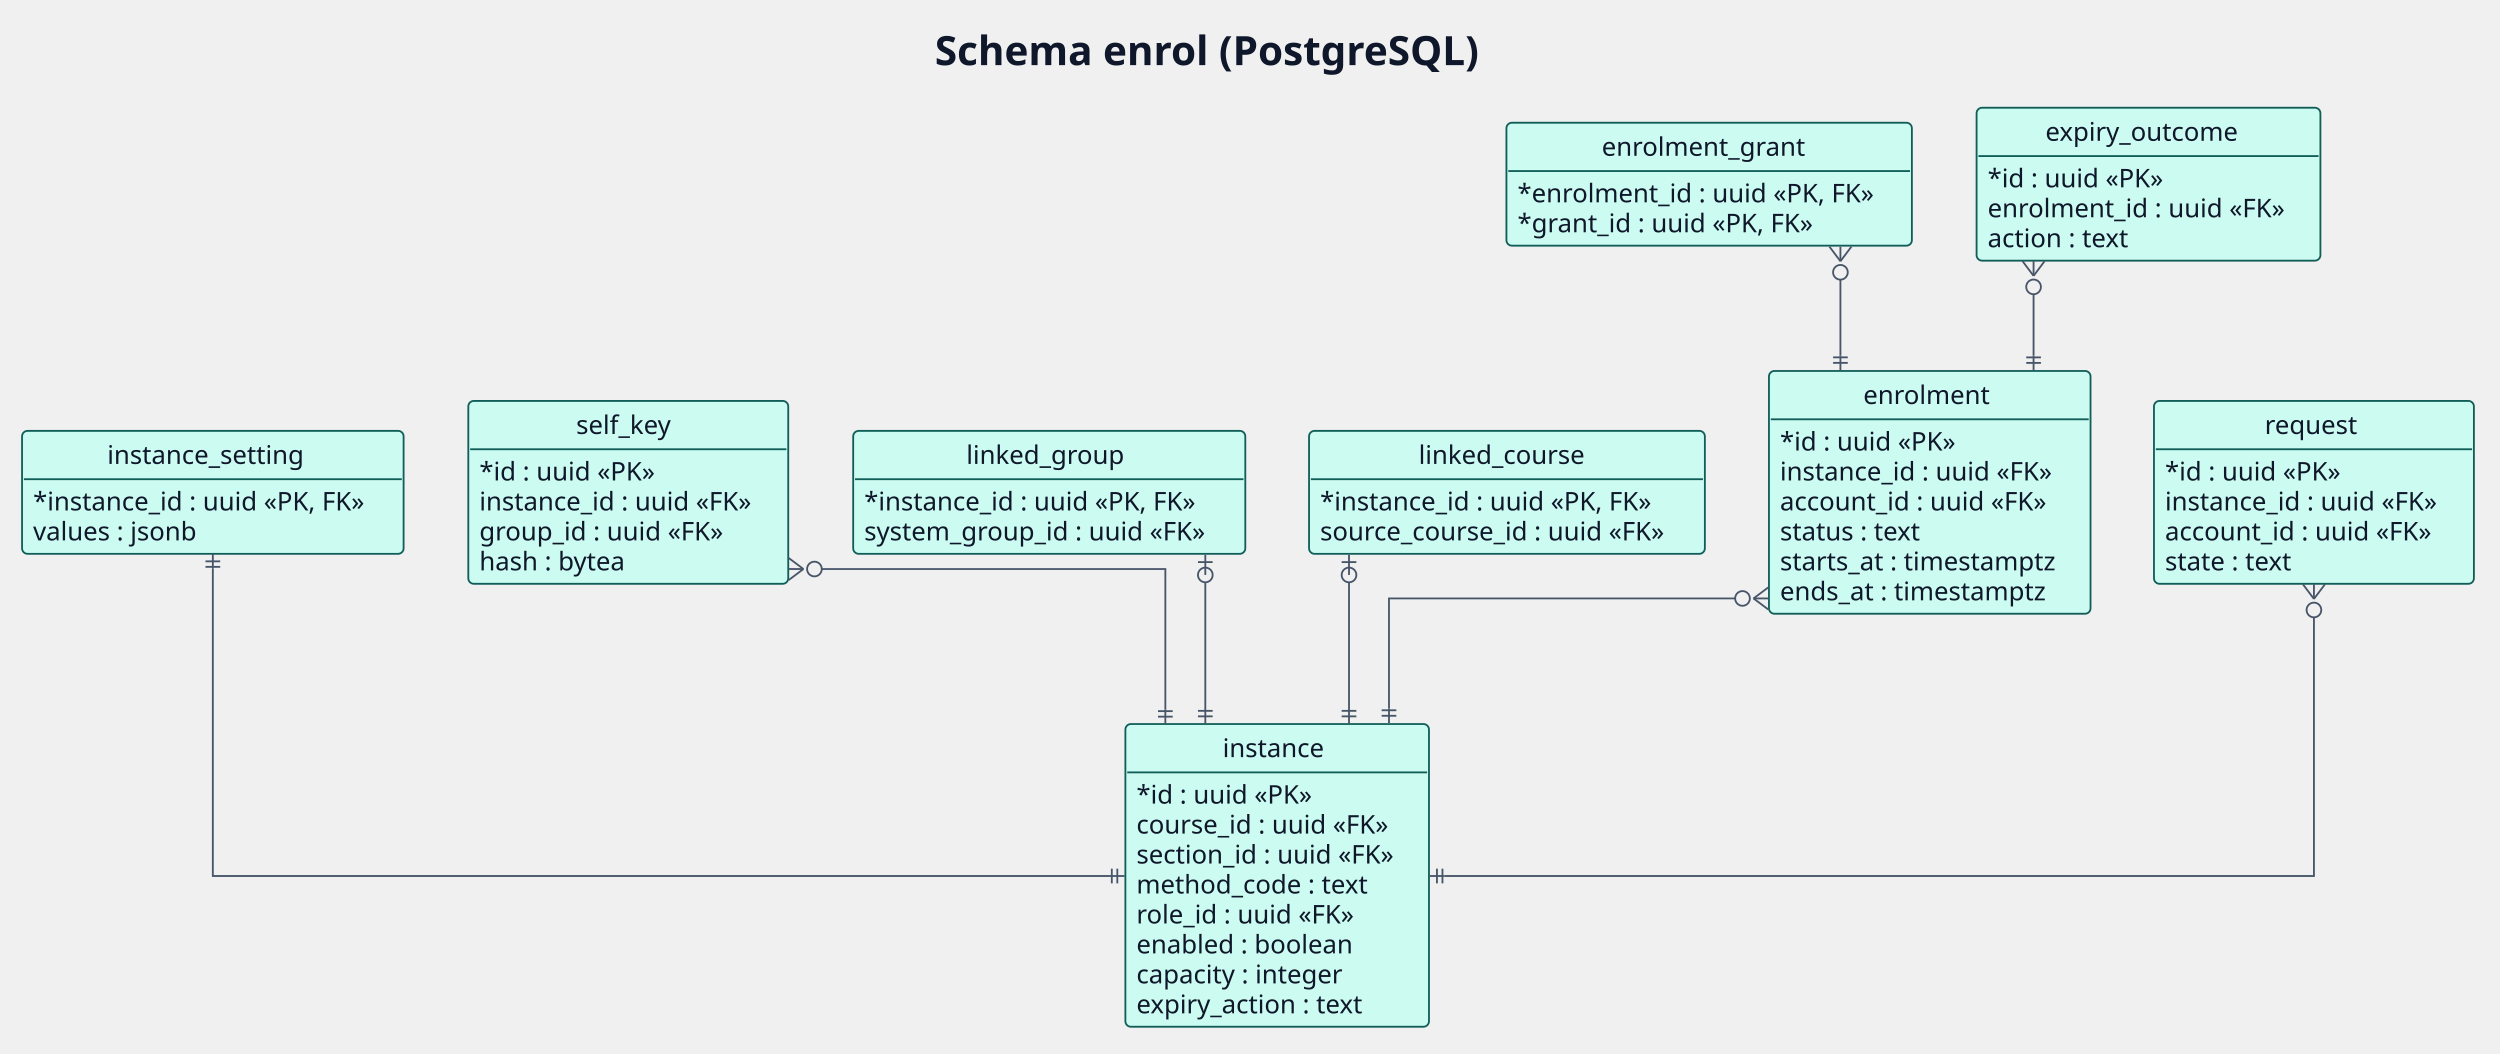
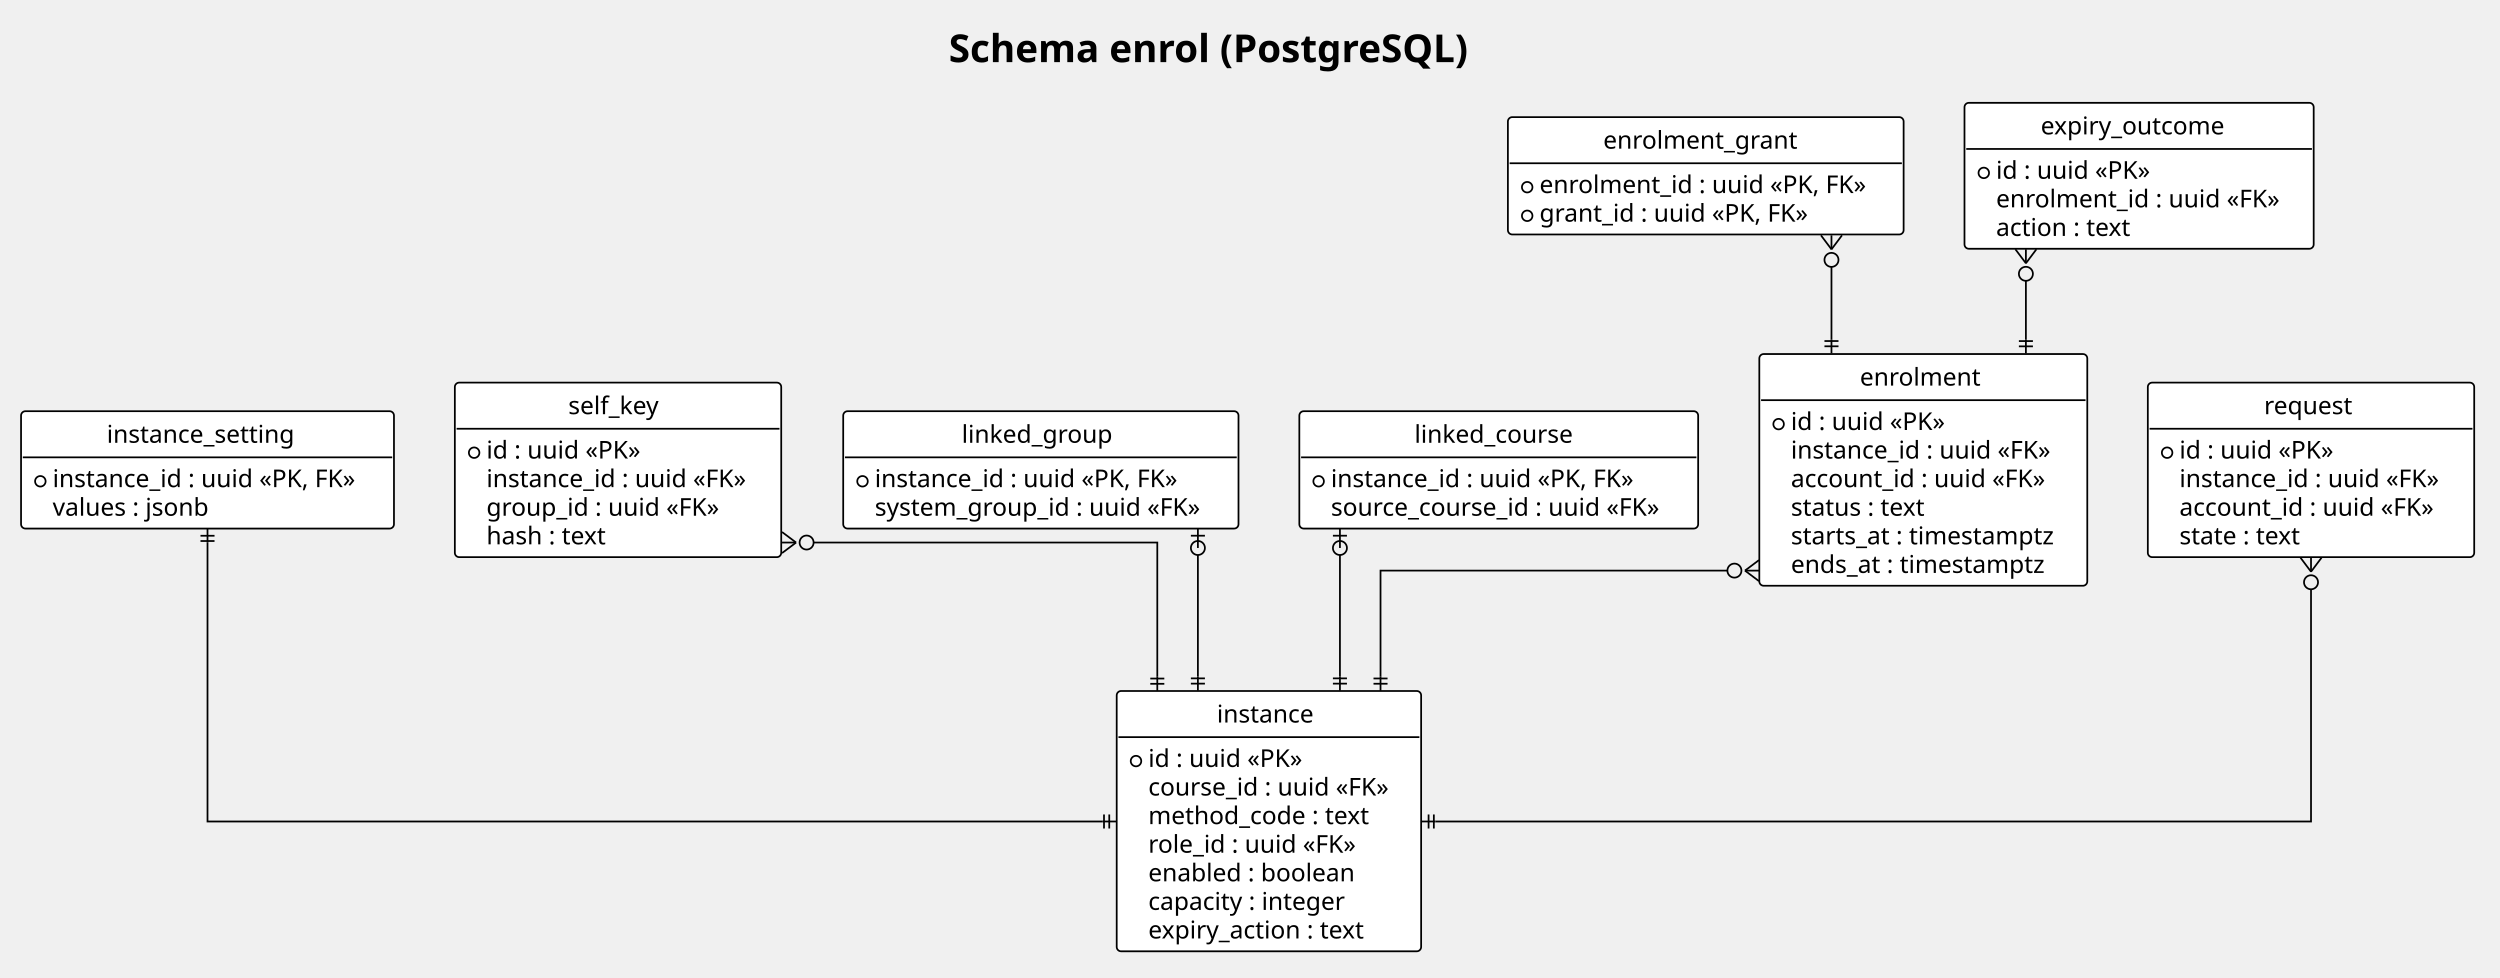
- <svg xmlns="http://www.w3.org/2000/svg" version="1.1" data-diagram-type="CLASS" style="width:1360px;height:573px;background:#FFFFFF;" width="1360px" height="573px" viewBox="0 0 1360 573" zoomAndPan="magnify" preserveAspectRatio="none" contentStyleType="text/css">
+ <svg xmlns="http://www.w3.org/2000/svg" version="1.1" data-diagram-type="CLASS" style="width:1425px;height:557px;background:#FFFFFF;" width="1425px" height="557px" viewBox="0 0 1425 557" zoomAndPan="magnify" preserveAspectRatio="none" contentStyleType="text/css">
  <defs />
  <g font-family="sans-serif" lengthAdjust="spacing">
-     <g class="title" data-source-line="108">
-       <text x="508.556" y="35.421" fill="#0F172A" font-size="22" textLength="341.688" font-weight="700" font-family="Verdana">Schema enrol (PostgreSQL)</text>
+     <g class="title" data-source-line="5">
+       <text x="540.806" y="35.421" fill="#000" font-size="22" textLength="341.688" font-weight="700" font-family="Verdana">Schema enrol (PostgreSQL)</text>
    </g>
-     <g class="entity" data-qualified-name="instance" id="ent0001" data-source-line="110">
-       <rect x="612.21" y="393.879" width="165.152" height="164.672" fill="#CCFBF1" style="stroke:#115E59;stroke-width:1;" rx="3" ry="3" />
-       <text x="665.132" y="411.874" fill="#0F172A" font-size="14" textLength="59.309" font-family="Verdana">instance</text>
-       <line x1="613.21" y1="420.176" x2="776.362" y2="420.176" style="stroke:#115E59;stroke-width:1;" />
-       <text x="618.21" y="437.171" fill="#0F172A" font-size="14" textLength="103.12" font-family="Verdana">*id : uuid «PK»</text>
-       <text x="618.21" y="453.468" fill="#0F172A" font-size="14" textLength="149.529" font-family="Verdana">course_id : uuid «FK»</text>
-       <text x="618.21" y="469.765" fill="#0F172A" font-size="14" textLength="153.152" font-family="Verdana">section_id : uuid «FK»</text>
-       <text x="618.21" y="486.062" fill="#0F172A" font-size="14" textLength="136.322" font-family="Verdana">method_code : text</text>
-       <text x="618.21" y="502.359" fill="#0F172A" font-size="14" textLength="129.555" font-family="Verdana">role_id : uuid «FK»</text>
-       <text x="618.21" y="518.656" fill="#0F172A" font-size="14" textLength="125.932" font-family="Verdana">enabled : boolean</text>
-       <text x="618.21" y="534.953" fill="#0F172A" font-size="14" textLength="122.842" font-family="Verdana">capacity : integer</text>
-       <text x="618.21" y="551.249" fill="#0F172A" font-size="14" textLength="135.304" font-family="Verdana">expiry_action : text</text>
+     <g class="entity" data-qualified-name="instance" id="ent0001" data-source-line="7">
+       <rect x="636.52" y="393.869" width="173.529" height="148.375" fill="#FFF" style="stroke:#000;stroke-width:1;" rx="2.5" ry="2.5" />
+       <text x="693.63" y="411.864" fill="#000" font-size="14" textLength="59.309" font-family="Verdana">instance</text>
+       <line x1="637.52" y1="420.166" x2="809.049" y2="420.166" style="stroke:#000;stroke-width:1;" />
+       <g data-visibility-modifier="IE_MANDATORY">
+         <ellipse cx="647.52" cy="433.815" rx="3" ry="3" fill="#FFF" style="stroke:#000;stroke-width:1;" />
+       </g>
+       <text x="654.52" y="437.161" fill="#000" font-size="14" textLength="96.12" font-family="Verdana">id : uuid «PK»</text>
+       <text x="654.52" y="453.458" fill="#000" font-size="14" textLength="149.529" font-family="Verdana">course_id : uuid «FK»</text>
+       <text x="654.52" y="469.755" fill="#000" font-size="14" textLength="136.322" font-family="Verdana">method_code : text</text>
+       <text x="654.52" y="486.052" fill="#000" font-size="14" textLength="129.555" font-family="Verdana">role_id : uuid «FK»</text>
+       <text x="654.52" y="502.349" fill="#000" font-size="14" textLength="125.932" font-family="Verdana">enabled : boolean</text>
+       <text x="654.52" y="518.646" fill="#000" font-size="14" textLength="122.842" font-family="Verdana">capacity : integer</text>
+       <text x="654.52" y="534.943" fill="#000" font-size="14" textLength="135.304" font-family="Verdana">expiry_action : text</text>
    </g>
-     <g class="entity" data-qualified-name="instance_setting" id="ent0002" data-source-line="120">
-       <rect x="12" y="234.389" width="207.563" height="66.891" fill="#CCFBF1" style="stroke:#115E59;stroke-width:1;" rx="3" ry="3" />
-       <text x="58.359" y="252.384" fill="#0F172A" font-size="14" textLength="114.844" font-family="Verdana">instance_setting</text>
-       <line x1="13" y1="260.686" x2="218.563" y2="260.686" style="stroke:#115E59;stroke-width:1;" />
-       <text x="18" y="277.681" fill="#0F172A" font-size="14" textLength="195.563" font-family="Verdana">*instance_id : uuid «PK, FK»</text>
-       <text x="18" y="293.978" fill="#0F172A" font-size="14" textLength="96.66" font-family="Verdana">values : jsonb</text>
+     <g class="entity" data-qualified-name="instance_setting" id="ent0002" data-source-line="16">
+       <rect x="12" y="234.389" width="212.563" height="66.891" fill="#FFF" style="stroke:#000;stroke-width:1;" rx="2.5" ry="2.5" />
+       <text x="60.859" y="252.384" fill="#000" font-size="14" textLength="114.844" font-family="Verdana">instance_setting</text>
+       <line x1="13" y1="260.686" x2="223.563" y2="260.686" style="stroke:#000;stroke-width:1;" />
+       <g data-visibility-modifier="IE_MANDATORY">
+         <ellipse cx="23" cy="274.335" rx="3" ry="3" fill="#FFF" style="stroke:#000;stroke-width:1;" />
+       </g>
+       <text x="30" y="277.681" fill="#000" font-size="14" textLength="188.563" font-family="Verdana">instance_id : uuid «PK, FK»</text>
+       <text x="30" y="293.978" fill="#000" font-size="14" textLength="96.66" font-family="Verdana">values : jsonb</text>
    </g>
-     <g class="entity" data-qualified-name="self_key" id="ent0003" data-source-line="124">
-       <rect x="254.76" y="218.099" width="174.039" height="99.484" fill="#CCFBF1" style="stroke:#115E59;stroke-width:1;" rx="3" ry="3" />
-       <text x="313.414" y="236.094" fill="#0F172A" font-size="14" textLength="56.731" font-family="Verdana">self_key</text>
-       <line x1="255.76" y1="244.396" x2="427.799" y2="244.396" style="stroke:#115E59;stroke-width:1;" />
-       <text x="260.76" y="261.391" fill="#0F172A" font-size="14" textLength="103.12" font-family="Verdana">*id : uuid «PK»</text>
-       <text x="260.76" y="277.688" fill="#0F172A" font-size="14" textLength="162.039" font-family="Verdana">instance_id : uuid «FK»</text>
-       <text x="260.76" y="293.985" fill="#0F172A" font-size="14" textLength="143.698" font-family="Verdana">group_id : uuid «FK»</text>
-       <text x="260.76" y="310.282" fill="#0F172A" font-size="14" textLength="87.09" font-family="Verdana">hash : bytea</text>
+     <g class="entity" data-qualified-name="self_key" id="ent0003" data-source-line="20">
+       <rect x="259.26" y="218.089" width="186.039" height="99.484" fill="#FFF" style="stroke:#000;stroke-width:1;" rx="2.5" ry="2.5" />
+       <text x="323.914" y="236.084" fill="#000" font-size="14" textLength="56.731" font-family="Verdana">self_key</text>
+       <line x1="260.26" y1="244.386" x2="444.299" y2="244.386" style="stroke:#000;stroke-width:1;" />
+       <g data-visibility-modifier="IE_MANDATORY">
+         <ellipse cx="270.26" cy="258.035" rx="3" ry="3" fill="#FFF" style="stroke:#000;stroke-width:1;" />
+       </g>
+       <text x="277.26" y="261.381" fill="#000" font-size="14" textLength="96.12" font-family="Verdana">id : uuid «PK»</text>
+       <text x="277.26" y="277.678" fill="#000" font-size="14" textLength="162.039" font-family="Verdana">instance_id : uuid «FK»</text>
+       <text x="277.26" y="293.975" fill="#000" font-size="14" textLength="143.698" font-family="Verdana">group_id : uuid «FK»</text>
+       <text x="277.26" y="310.272" fill="#000" font-size="14" textLength="75.113" font-family="Verdana">hash : text</text>
    </g>
-     <g class="entity" data-qualified-name="linked_group" id="ent0004" data-source-line="130">
-       <rect x="464.13" y="234.389" width="213.312" height="66.891" fill="#CCFBF1" style="stroke:#115E59;stroke-width:1;" rx="3" ry="3" />
-       <text x="525.672" y="252.384" fill="#0F172A" font-size="14" textLength="90.228" font-family="Verdana">linked_group</text>
-       <line x1="465.13" y1="260.686" x2="676.442" y2="260.686" style="stroke:#115E59;stroke-width:1;" />
-       <text x="470.13" y="277.681" fill="#0F172A" font-size="14" textLength="195.563" font-family="Verdana">*instance_id : uuid «PK, FK»</text>
-       <text x="470.13" y="293.978" fill="#0F172A" font-size="14" textLength="201.312" font-family="Verdana">system_group_id : uuid «FK»</text>
+     <g class="entity" data-qualified-name="linked_group" id="ent0004" data-source-line="26">
+       <rect x="480.63" y="234.389" width="225.312" height="66.891" fill="#FFF" style="stroke:#000;stroke-width:1;" rx="2.5" ry="2.5" />
+       <text x="548.172" y="252.384" fill="#000" font-size="14" textLength="90.228" font-family="Verdana">linked_group</text>
+       <line x1="481.63" y1="260.686" x2="704.942" y2="260.686" style="stroke:#000;stroke-width:1;" />
+       <g data-visibility-modifier="IE_MANDATORY">
+         <ellipse cx="491.63" cy="274.335" rx="3" ry="3" fill="#FFF" style="stroke:#000;stroke-width:1;" />
+       </g>
+       <text x="498.63" y="277.681" fill="#000" font-size="14" textLength="188.563" font-family="Verdana">instance_id : uuid «PK, FK»</text>
+       <text x="498.63" y="293.978" fill="#000" font-size="14" textLength="201.312" font-family="Verdana">system_group_id : uuid «FK»</text>
    </g>
-     <g class="entity" data-qualified-name="linked_course" id="ent0005" data-source-line="134">
-       <rect x="712.12" y="234.389" width="215.328" height="66.891" fill="#CCFBF1" style="stroke:#115E59;stroke-width:1;" rx="3" ry="3" />
-       <text x="771.755" y="252.384" fill="#0F172A" font-size="14" textLength="96.059" font-family="Verdana">linked_course</text>
-       <line x1="713.12" y1="260.686" x2="926.448" y2="260.686" style="stroke:#115E59;stroke-width:1;" />
-       <text x="718.12" y="277.681" fill="#0F172A" font-size="14" textLength="195.563" font-family="Verdana">*instance_id : uuid «PK, FK»</text>
-       <text x="718.12" y="293.978" fill="#0F172A" font-size="14" textLength="203.328" font-family="Verdana">source_course_id : uuid «FK»</text>
+     <g class="entity" data-qualified-name="linked_course" id="ent0005" data-source-line="30">
+       <rect x="740.62" y="234.389" width="227.328" height="66.891" fill="#FFF" style="stroke:#000;stroke-width:1;" rx="2.5" ry="2.5" />
+       <text x="806.255" y="252.384" fill="#000" font-size="14" textLength="96.059" font-family="Verdana">linked_course</text>
+       <line x1="741.62" y1="260.686" x2="966.948" y2="260.686" style="stroke:#000;stroke-width:1;" />
+       <g data-visibility-modifier="IE_MANDATORY">
+         <ellipse cx="751.62" cy="274.335" rx="3" ry="3" fill="#FFF" style="stroke:#000;stroke-width:1;" />
+       </g>
+       <text x="758.62" y="277.681" fill="#000" font-size="14" textLength="188.563" font-family="Verdana">instance_id : uuid «PK, FK»</text>
+       <text x="758.62" y="293.978" fill="#000" font-size="14" textLength="203.328" font-family="Verdana">source_course_id : uuid «FK»</text>
    </g>
-     <g class="entity" data-qualified-name="enrolment" id="ent0006" data-source-line="138">
-       <rect x="962.31" y="201.799" width="174.941" height="132.078" fill="#CCFBF1" style="stroke:#115E59;stroke-width:1;" rx="3" ry="3" />
-       <text x="1013.625" y="219.794" fill="#0F172A" font-size="14" textLength="72.311" font-family="Verdana">enrolment</text>
-       <line x1="963.31" y1="228.096" x2="1136.251" y2="228.096" style="stroke:#115E59;stroke-width:1;" />
-       <text x="968.31" y="245.091" fill="#0F172A" font-size="14" textLength="103.12" font-family="Verdana">*id : uuid «PK»</text>
-       <text x="968.31" y="261.388" fill="#0F172A" font-size="14" textLength="162.039" font-family="Verdana">instance_id : uuid «FK»</text>
-       <text x="968.31" y="277.685" fill="#0F172A" font-size="14" textLength="158.505" font-family="Verdana">account_id : uuid «FK»</text>
-       <text x="968.31" y="293.982" fill="#0F172A" font-size="14" textLength="84.513" font-family="Verdana">status : text</text>
-       <text x="968.31" y="310.279" fill="#0F172A" font-size="14" textLength="162.941" font-family="Verdana">starts_at : timestamptz</text>
-       <text x="968.31" y="326.576" fill="#0F172A" font-size="14" textLength="156.707" font-family="Verdana">ends_at : timestamptz</text>
+     <g class="entity" data-qualified-name="enrolment" id="ent0006" data-source-line="34">
+       <rect x="1002.81" y="201.799" width="186.941" height="132.078" fill="#FFF" style="stroke:#000;stroke-width:1;" rx="2.5" ry="2.5" />
+       <text x="1060.125" y="219.794" fill="#000" font-size="14" textLength="72.311" font-family="Verdana">enrolment</text>
+       <line x1="1003.81" y1="228.096" x2="1188.751" y2="228.096" style="stroke:#000;stroke-width:1;" />
+       <g data-visibility-modifier="IE_MANDATORY">
+         <ellipse cx="1013.81" cy="241.745" rx="3" ry="3" fill="#FFF" style="stroke:#000;stroke-width:1;" />
+       </g>
+       <text x="1020.81" y="245.091" fill="#000" font-size="14" textLength="96.12" font-family="Verdana">id : uuid «PK»</text>
+       <text x="1020.81" y="261.388" fill="#000" font-size="14" textLength="162.039" font-family="Verdana">instance_id : uuid «FK»</text>
+       <text x="1020.81" y="277.685" fill="#000" font-size="14" textLength="158.505" font-family="Verdana">account_id : uuid «FK»</text>
+       <text x="1020.81" y="293.982" fill="#000" font-size="14" textLength="84.513" font-family="Verdana">status : text</text>
+       <text x="1020.81" y="310.279" fill="#000" font-size="14" textLength="162.941" font-family="Verdana">starts_at : timestamptz</text>
+       <text x="1020.81" y="326.576" fill="#000" font-size="14" textLength="156.707" font-family="Verdana">ends_at : timestamptz</text>
    </g>
-     <g class="entity" data-qualified-name="enrolment_grant" id="ent0007" data-source-line="146">
-       <rect x="819.5" y="66.759" width="220.564" height="66.891" fill="#CCFBF1" style="stroke:#115E59;stroke-width:1;" rx="3" ry="3" />
-       <text x="871.335" y="84.754" fill="#0F172A" font-size="14" textLength="116.895" font-family="Verdana">enrolment_grant</text>
-       <line x1="820.5" y1="93.056" x2="1039.064" y2="93.056" style="stroke:#115E59;stroke-width:1;" />
-       <text x="825.5" y="110.051" fill="#0F172A" font-size="14" textLength="208.564" font-family="Verdana">*enrolment_id : uuid «PK, FK»</text>
-       <text x="825.5" y="126.348" fill="#0F172A" font-size="14" textLength="173.838" font-family="Verdana">*grant_id : uuid «PK, FK»</text>
+     <g class="entity" data-qualified-name="enrolment_grant" id="ent0007" data-source-line="42">
+       <rect x="859.5" y="66.759" width="225.564" height="66.891" fill="#FFF" style="stroke:#000;stroke-width:1;" rx="2.5" ry="2.5" />
+       <text x="913.835" y="84.754" fill="#000" font-size="14" textLength="116.895" font-family="Verdana">enrolment_grant</text>
+       <line x1="860.5" y1="93.056" x2="1084.064" y2="93.056" style="stroke:#000;stroke-width:1;" />
+       <g data-visibility-modifier="IE_MANDATORY">
+         <ellipse cx="870.5" cy="106.705" rx="3" ry="3" fill="#FFF" style="stroke:#000;stroke-width:1;" />
+       </g>
+       <text x="877.5" y="110.051" fill="#000" font-size="14" textLength="201.564" font-family="Verdana">enrolment_id : uuid «PK, FK»</text>
+       <g data-visibility-modifier="IE_MANDATORY">
+         <ellipse cx="870.5" cy="123.002" rx="3" ry="3" fill="#FFF" style="stroke:#000;stroke-width:1;" />
+       </g>
+       <text x="877.5" y="126.348" fill="#000" font-size="14" textLength="166.838" font-family="Verdana">grant_id : uuid «PK, FK»</text>
    </g>
-     <g class="entity" data-qualified-name="request" id="ent0008" data-source-line="150">
-       <rect x="1171.76" y="218.099" width="174.039" height="99.484" fill="#CCFBF1" style="stroke:#115E59;stroke-width:1;" rx="3" ry="3" />
-       <text x="1232.017" y="236.094" fill="#0F172A" font-size="14" textLength="53.525" font-family="Verdana">request</text>
-       <line x1="1172.76" y1="244.396" x2="1344.799" y2="244.396" style="stroke:#115E59;stroke-width:1;" />
-       <text x="1177.76" y="261.391" fill="#0F172A" font-size="14" textLength="103.12" font-family="Verdana">*id : uuid «PK»</text>
-       <text x="1177.76" y="277.688" fill="#0F172A" font-size="14" textLength="162.039" font-family="Verdana">instance_id : uuid «FK»</text>
-       <text x="1177.76" y="293.985" fill="#0F172A" font-size="14" textLength="158.505" font-family="Verdana">account_id : uuid «FK»</text>
-       <text x="1177.76" y="310.282" fill="#0F172A" font-size="14" textLength="76.959" font-family="Verdana">state : text</text>
+     <g class="entity" data-qualified-name="request" id="ent0008" data-source-line="46">
+       <rect x="1224.26" y="218.089" width="186.039" height="99.484" fill="#FFF" style="stroke:#000;stroke-width:1;" rx="2.5" ry="2.5" />
+       <text x="1290.517" y="236.084" fill="#000" font-size="14" textLength="53.525" font-family="Verdana">request</text>
+       <line x1="1225.26" y1="244.386" x2="1409.299" y2="244.386" style="stroke:#000;stroke-width:1;" />
+       <g data-visibility-modifier="IE_MANDATORY">
+         <ellipse cx="1235.26" cy="258.035" rx="3" ry="3" fill="#FFF" style="stroke:#000;stroke-width:1;" />
+       </g>
+       <text x="1242.26" y="261.381" fill="#000" font-size="14" textLength="96.12" font-family="Verdana">id : uuid «PK»</text>
+       <text x="1242.26" y="277.678" fill="#000" font-size="14" textLength="162.039" font-family="Verdana">instance_id : uuid «FK»</text>
+       <text x="1242.26" y="293.975" fill="#000" font-size="14" textLength="158.505" font-family="Verdana">account_id : uuid «FK»</text>
+       <text x="1242.26" y="310.272" fill="#000" font-size="14" textLength="76.959" font-family="Verdana">state : text</text>
    </g>
-     <g class="entity" data-qualified-name="expiry_outcome" id="ent0009" data-source-line="156">
-       <rect x="1075.26" y="58.609" width="187.041" height="83.188" fill="#CCFBF1" style="stroke:#115E59;stroke-width:1;" rx="3" ry="3" />
-       <text x="1112.702" y="76.604" fill="#0F172A" font-size="14" textLength="112.157" font-family="Verdana">expiry_outcome</text>
-       <line x1="1076.26" y1="84.906" x2="1261.301" y2="84.906" style="stroke:#115E59;stroke-width:1;" />
-       <text x="1081.26" y="101.901" fill="#0F172A" font-size="14" textLength="103.12" font-family="Verdana">*id : uuid «PK»</text>
-       <text x="1081.26" y="118.198" fill="#0F172A" font-size="14" textLength="175.041" font-family="Verdana">enrolment_id : uuid «FK»</text>
-       <text x="1081.26" y="134.495" fill="#0F172A" font-size="14" textLength="84.588" font-family="Verdana">action : text</text>
+     <g class="entity" data-qualified-name="expiry_outcome" id="ent0009" data-source-line="52">
+       <rect x="1119.76" y="58.609" width="199.041" height="83.188" fill="#FFF" style="stroke:#000;stroke-width:1;" rx="2.5" ry="2.5" />
+       <text x="1163.202" y="76.604" fill="#000" font-size="14" textLength="112.157" font-family="Verdana">expiry_outcome</text>
+       <line x1="1120.76" y1="84.906" x2="1317.801" y2="84.906" style="stroke:#000;stroke-width:1;" />
+       <g data-visibility-modifier="IE_MANDATORY">
+         <ellipse cx="1130.76" cy="98.555" rx="3" ry="3" fill="#FFF" style="stroke:#000;stroke-width:1;" />
+       </g>
+       <text x="1137.76" y="101.901" fill="#000" font-size="14" textLength="96.12" font-family="Verdana">id : uuid «PK»</text>
+       <text x="1137.76" y="118.198" fill="#000" font-size="14" textLength="175.041" font-family="Verdana">enrolment_id : uuid «FK»</text>
+       <text x="1137.76" y="134.495" fill="#000" font-size="14" textLength="84.588" font-family="Verdana">action : text</text>
    </g>
-     <g class="link" data-entity-1="ent0002" data-entity-2="ent0001" id="lnk10" data-source-line="162" data-link-type="association">
-       <path d="M115.78,309.369 C115.78,368.369 115.78,476.549 115.78,476.549 C115.78,476.549 443.73,476.549 603.82,476.549" style="stroke:#475569;stroke-width:1;" fill="none" id="instance_setting-instance" codeLine="162" />
-       <line x1="111.78" y1="305.369" x2="119.78" y2="305.369" style="stroke:#475569;stroke-width:1;" />
-       <line x1="111.78" y1="308.369" x2="119.78" y2="308.369" style="stroke:#475569;stroke-width:1;" />
-       <line x1="115.78" y1="309.369" x2="115.78" y2="301.369" style="stroke:#475569;stroke-width:1;" />
-       <line x1="607.82" y1="472.549" x2="607.82" y2="480.549" style="stroke:#475569;stroke-width:1;" />
-       <line x1="604.82" y1="472.549" x2="604.82" y2="480.549" style="stroke:#475569;stroke-width:1;" />
-       <line x1="603.82" y1="476.549" x2="611.82" y2="476.549" style="stroke:#475569;stroke-width:1;" />
+     <g class="link" data-entity-1="ent0002" data-entity-2="ent0001" id="lnk10" data-source-line="58" data-link-type="association">
+       <path d="M118.28,309.379 C118.28,366.429 118.28,468.249 118.28,468.249 C118.28,468.249 460.86,468.249 628.28,468.249" style="stroke:#000;stroke-width:1;" fill="none" id="instance_setting-instance" codeLine="58" />
+       <line x1="114.28" y1="305.379" x2="122.28" y2="305.379" style="stroke:#000;stroke-width:1;" />
+       <line x1="114.28" y1="308.379" x2="122.28" y2="308.379" style="stroke:#000;stroke-width:1;" />
+       <line x1="118.28" y1="309.379" x2="118.28" y2="301.379" style="stroke:#000;stroke-width:1;" />
+       <line x1="632.28" y1="464.249" x2="632.28" y2="472.249" style="stroke:#000;stroke-width:1;" />
+       <line x1="629.28" y1="464.249" x2="629.28" y2="472.249" style="stroke:#000;stroke-width:1;" />
+       <line x1="628.28" y1="468.249" x2="636.28" y2="468.249" style="stroke:#000;stroke-width:1;" />
    </g>
-     <g class="link" data-entity-1="ent0003" data-entity-2="ent0001" id="lnk11" data-source-line="163" data-link-type="crowfoot">
-       <path d="M447.05,309.549 C533.14,309.549 633.95,309.549 633.95,309.549 C633.95,309.549 633.95,343.869 633.95,385.859" style="stroke:#475569;stroke-width:1;" fill="none" id="self_key-instance" codeLine="163" />
-       <line x1="437.05" y1="309.549" x2="429.05" y2="315.549" style="stroke:#475569;stroke-width:1;" />
-       <line x1="437.05" y1="309.549" x2="429.05" y2="303.549" style="stroke:#475569;stroke-width:1;" />
-       <line x1="437.05" y1="309.549" x2="429.05" y2="309.549" style="stroke:#475569;stroke-width:1;" />
-       <ellipse cx="443.05" cy="309.549" rx="4" ry="4" fill="none" style="stroke:#475569;stroke-width:1;" />
-       <line x1="637.95" y1="389.859" x2="629.95" y2="389.859" style="stroke:#475569;stroke-width:1;" />
-       <line x1="637.95" y1="386.859" x2="629.95" y2="386.859" style="stroke:#475569;stroke-width:1;" />
-       <line x1="633.95" y1="385.859" x2="633.95" y2="393.859" style="stroke:#475569;stroke-width:1;" />
+     <g class="link" data-entity-1="ent0003" data-entity-2="ent0001" id="lnk11" data-source-line="59" data-link-type="crowfoot">
+       <path d="M463.76,309.249 C554.19,309.249 659.66,309.249 659.66,309.249 C659.66,309.249 659.66,344.439 659.66,385.769" style="stroke:#000;stroke-width:1;" fill="none" id="self_key-instance" codeLine="59" />
+       <line x1="453.76" y1="309.249" x2="445.76" y2="315.249" style="stroke:#000;stroke-width:1;" />
+       <line x1="453.76" y1="309.249" x2="445.76" y2="303.249" style="stroke:#000;stroke-width:1;" />
+       <line x1="453.76" y1="309.249" x2="445.76" y2="309.249" style="stroke:#000;stroke-width:1;" />
+       <ellipse cx="459.76" cy="309.249" rx="4" ry="4" fill="none" style="stroke:#000;stroke-width:1;" />
+       <line x1="663.66" y1="389.769" x2="655.66" y2="389.769" style="stroke:#000;stroke-width:1;" />
+       <line x1="663.66" y1="386.769" x2="655.66" y2="386.769" style="stroke:#000;stroke-width:1;" />
+       <line x1="659.66" y1="385.769" x2="659.66" y2="393.769" style="stroke:#000;stroke-width:1;" />
    </g>
-     <g class="link" data-entity-1="ent0004" data-entity-2="ent0001" id="lnk12" data-source-line="164" data-link-type="association">
-       <path d="M655.69,316.779 C655.69,341.689 655.69,353.629 655.69,385.699" style="stroke:#475569;stroke-width:1;" fill="none" id="linked_group-instance" codeLine="164" />
-       <line x1="655.69" y1="312.779" x2="655.69" y2="301.779" style="stroke:#475569;stroke-width:1;" />
-       <ellipse cx="655.69" cy="312.779" rx="4" ry="4" fill="none" style="stroke:#475569;stroke-width:1;" />
-       <line x1="651.69" y1="305.779" x2="659.69" y2="305.779" style="stroke:#475569;stroke-width:1;" />
-       <line x1="659.69" y1="389.699" x2="651.69" y2="389.699" style="stroke:#475569;stroke-width:1;" />
-       <line x1="659.69" y1="386.699" x2="651.69" y2="386.699" style="stroke:#475569;stroke-width:1;" />
-       <line x1="655.69" y1="385.699" x2="655.69" y2="393.699" style="stroke:#475569;stroke-width:1;" />
+     <g class="link" data-entity-1="ent0004" data-entity-2="ent0001" id="lnk12" data-source-line="60" data-link-type="association">
+       <path d="M682.8,316.349 C682.8,341.509 682.8,353.939 682.8,385.669" style="stroke:#000;stroke-width:1;" fill="none" id="linked_group-instance" codeLine="60" />
+       <line x1="682.8" y1="312.349" x2="682.8" y2="301.349" style="stroke:#000;stroke-width:1;" />
+       <ellipse cx="682.8" cy="312.349" rx="4" ry="4" fill="none" style="stroke:#000;stroke-width:1;" />
+       <line x1="678.8" y1="305.349" x2="686.8" y2="305.349" style="stroke:#000;stroke-width:1;" />
+       <line x1="686.8" y1="389.669" x2="678.8" y2="389.669" style="stroke:#000;stroke-width:1;" />
+       <line x1="686.8" y1="386.669" x2="678.8" y2="386.669" style="stroke:#000;stroke-width:1;" />
+       <line x1="682.8" y1="385.669" x2="682.8" y2="393.669" style="stroke:#000;stroke-width:1;" />
    </g>
-     <g class="link" data-entity-1="ent0005" data-entity-2="ent0001" id="lnk13" data-source-line="165" data-link-type="association">
-       <path d="M733.86,316.779 C733.86,341.689 733.86,353.629 733.86,385.699" style="stroke:#475569;stroke-width:1;" fill="none" id="linked_course-instance" codeLine="165" />
-       <line x1="733.86" y1="312.779" x2="733.86" y2="301.779" style="stroke:#475569;stroke-width:1;" />
-       <ellipse cx="733.86" cy="312.779" rx="4" ry="4" fill="none" style="stroke:#475569;stroke-width:1;" />
-       <line x1="729.86" y1="305.779" x2="737.86" y2="305.779" style="stroke:#475569;stroke-width:1;" />
-       <line x1="737.86" y1="389.699" x2="729.86" y2="389.699" style="stroke:#475569;stroke-width:1;" />
-       <line x1="737.86" y1="386.699" x2="729.86" y2="386.699" style="stroke:#475569;stroke-width:1;" />
-       <line x1="733.86" y1="385.699" x2="733.86" y2="393.699" style="stroke:#475569;stroke-width:1;" />
+     <g class="link" data-entity-1="ent0005" data-entity-2="ent0001" id="lnk13" data-source-line="61" data-link-type="association">
+       <path d="M763.76,316.349 C763.76,341.509 763.76,353.939 763.76,385.669" style="stroke:#000;stroke-width:1;" fill="none" id="linked_course-instance" codeLine="61" />
+       <line x1="763.76" y1="312.349" x2="763.76" y2="301.349" style="stroke:#000;stroke-width:1;" />
+       <ellipse cx="763.76" cy="312.349" rx="4" ry="4" fill="none" style="stroke:#000;stroke-width:1;" />
+       <line x1="759.76" y1="305.349" x2="767.76" y2="305.349" style="stroke:#000;stroke-width:1;" />
+       <line x1="767.76" y1="389.669" x2="759.76" y2="389.669" style="stroke:#000;stroke-width:1;" />
+       <line x1="767.76" y1="386.669" x2="759.76" y2="386.669" style="stroke:#000;stroke-width:1;" />
+       <line x1="763.76" y1="385.669" x2="763.76" y2="393.669" style="stroke:#000;stroke-width:1;" />
    </g>
-     <g class="link" data-entity-1="ent0006" data-entity-2="ent0001" id="lnk14" data-source-line="166" data-link-type="crowfoot">
-       <path d="M943.92,325.549 C857.24,325.549 755.61,325.549 755.61,325.549 C755.61,325.549 755.61,350.379 755.61,385.389" style="stroke:#475569;stroke-width:1;" fill="none" id="enrolment-instance" codeLine="166" />
-       <line x1="953.92" y1="325.549" x2="961.92" y2="319.549" style="stroke:#475569;stroke-width:1;" />
-       <line x1="953.92" y1="325.549" x2="961.92" y2="331.549" style="stroke:#475569;stroke-width:1;" />
-       <line x1="953.92" y1="325.549" x2="961.92" y2="325.549" style="stroke:#475569;stroke-width:1;" />
-       <ellipse cx="947.92" cy="325.549" rx="4" ry="4" fill="none" style="stroke:#475569;stroke-width:1;" />
-       <line x1="759.61" y1="389.389" x2="751.61" y2="389.389" style="stroke:#475569;stroke-width:1;" />
-       <line x1="759.61" y1="386.389" x2="751.61" y2="386.389" style="stroke:#475569;stroke-width:1;" />
-       <line x1="755.61" y1="385.389" x2="755.61" y2="393.389" style="stroke:#475569;stroke-width:1;" />
+     <g class="link" data-entity-1="ent0006" data-entity-2="ent0001" id="lnk14" data-source-line="62" data-link-type="crowfoot">
+       <path d="M984.62,325.249 C893.56,325.249 786.9,325.249 786.9,325.249 C786.9,325.249 786.9,351.029 786.9,385.729" style="stroke:#000;stroke-width:1;" fill="none" id="enrolment-instance" codeLine="62" />
+       <line x1="994.62" y1="325.249" x2="1002.62" y2="319.249" style="stroke:#000;stroke-width:1;" />
+       <line x1="994.62" y1="325.249" x2="1002.62" y2="331.249" style="stroke:#000;stroke-width:1;" />
+       <line x1="994.62" y1="325.249" x2="1002.62" y2="325.249" style="stroke:#000;stroke-width:1;" />
+       <ellipse cx="988.62" cy="325.249" rx="4" ry="4" fill="none" style="stroke:#000;stroke-width:1;" />
+       <line x1="790.9" y1="389.729" x2="782.9" y2="389.729" style="stroke:#000;stroke-width:1;" />
+       <line x1="790.9" y1="386.729" x2="782.9" y2="386.729" style="stroke:#000;stroke-width:1;" />
+       <line x1="786.9" y1="385.729" x2="786.9" y2="393.729" style="stroke:#000;stroke-width:1;" />
    </g>
-     <g class="link" data-entity-1="ent0007" data-entity-2="ent0006" id="lnk15" data-source-line="167" data-link-type="crowfoot">
-       <path d="M1001.19,152.129 C1001.19,171.449 1001.19,170.339 1001.19,193.399" style="stroke:#475569;stroke-width:1;" fill="none" id="enrolment_grant-enrolment" codeLine="167" />
-       <line x1="1001.19" y1="142.129" x2="995.19" y2="134.129" style="stroke:#475569;stroke-width:1;" />
-       <line x1="1001.19" y1="142.129" x2="1007.19" y2="134.129" style="stroke:#475569;stroke-width:1;" />
-       <line x1="1001.19" y1="142.129" x2="1001.19" y2="134.129" style="stroke:#475569;stroke-width:1;" />
-       <ellipse cx="1001.19" cy="148.129" rx="4" ry="4" fill="none" style="stroke:#475569;stroke-width:1;" />
-       <line x1="1005.19" y1="197.399" x2="997.19" y2="197.399" style="stroke:#475569;stroke-width:1;" />
-       <line x1="1005.19" y1="194.399" x2="997.19" y2="194.399" style="stroke:#475569;stroke-width:1;" />
-       <line x1="1001.19" y1="193.399" x2="1001.19" y2="201.399" style="stroke:#475569;stroke-width:1;" />
+     <g class="link" data-entity-1="ent0007" data-entity-2="ent0006" id="lnk15" data-source-line="63" data-link-type="crowfoot">
+       <path d="M1043.94,152.129 C1043.94,171.449 1043.94,170.339 1043.94,193.389" style="stroke:#000;stroke-width:1;" fill="none" id="enrolment_grant-enrolment" codeLine="63" />
+       <line x1="1043.94" y1="142.129" x2="1037.94" y2="134.129" style="stroke:#000;stroke-width:1;" />
+       <line x1="1043.94" y1="142.129" x2="1049.94" y2="134.129" style="stroke:#000;stroke-width:1;" />
+       <line x1="1043.94" y1="142.129" x2="1043.94" y2="134.129" style="stroke:#000;stroke-width:1;" />
+       <ellipse cx="1043.94" cy="148.129" rx="4" ry="4" fill="none" style="stroke:#000;stroke-width:1;" />
+       <line x1="1047.94" y1="197.389" x2="1039.94" y2="197.389" style="stroke:#000;stroke-width:1;" />
+       <line x1="1047.94" y1="194.389" x2="1039.94" y2="194.389" style="stroke:#000;stroke-width:1;" />
+       <line x1="1043.94" y1="193.389" x2="1043.94" y2="201.389" style="stroke:#000;stroke-width:1;" />
    </g>
-     <g class="link" data-entity-1="ent0008" data-entity-2="ent0001" id="lnk16" data-source-line="168" data-link-type="crowfoot">
-       <path d="M1258.78,335.829 C1258.78,397.579 1258.78,476.549 1258.78,476.549 C1258.78,476.549 942.47,476.549 785.7,476.549" style="stroke:#475569;stroke-width:1;" fill="none" id="request-instance" codeLine="168" />
-       <line x1="1258.78" y1="325.829" x2="1252.78" y2="317.829" style="stroke:#475569;stroke-width:1;" />
-       <line x1="1258.78" y1="325.829" x2="1264.78" y2="317.829" style="stroke:#475569;stroke-width:1;" />
-       <line x1="1258.78" y1="325.829" x2="1258.78" y2="317.829" style="stroke:#475569;stroke-width:1;" />
-       <ellipse cx="1258.78" cy="331.829" rx="4" ry="4" fill="none" style="stroke:#475569;stroke-width:1;" />
-       <line x1="781.7" y1="480.549" x2="781.7" y2="472.549" style="stroke:#475569;stroke-width:1;" />
-       <line x1="784.7" y1="480.549" x2="784.7" y2="472.549" style="stroke:#475569;stroke-width:1;" />
-       <line x1="785.7" y1="476.549" x2="777.7" y2="476.549" style="stroke:#475569;stroke-width:1;" />
+     <g class="link" data-entity-1="ent0008" data-entity-2="ent0001" id="lnk16" data-source-line="64" data-link-type="crowfoot">
+       <path d="M1317.28,335.889 C1317.28,395.249 1317.28,468.249 1317.28,468.249 C1317.28,468.249 983.28,468.249 818.29,468.249" style="stroke:#000;stroke-width:1;" fill="none" id="request-instance" codeLine="64" />
+       <line x1="1317.28" y1="325.889" x2="1311.28" y2="317.889" style="stroke:#000;stroke-width:1;" />
+       <line x1="1317.28" y1="325.889" x2="1323.28" y2="317.889" style="stroke:#000;stroke-width:1;" />
+       <line x1="1317.28" y1="325.889" x2="1317.28" y2="317.889" style="stroke:#000;stroke-width:1;" />
+       <ellipse cx="1317.28" cy="331.889" rx="4" ry="4" fill="none" style="stroke:#000;stroke-width:1;" />
+       <line x1="814.29" y1="472.249" x2="814.29" y2="464.249" style="stroke:#000;stroke-width:1;" />
+       <line x1="817.29" y1="472.249" x2="817.29" y2="464.249" style="stroke:#000;stroke-width:1;" />
+       <line x1="818.29" y1="468.249" x2="810.29" y2="468.249" style="stroke:#000;stroke-width:1;" />
    </g>
-     <g class="link" data-entity-1="ent0009" data-entity-2="ent0006" id="lnk17" data-source-line="169" data-link-type="crowfoot">
-       <path d="M1106.26,160.069 C1106.26,178.019 1106.26,173.409 1106.26,193.419" style="stroke:#475569;stroke-width:1;" fill="none" id="expiry_outcome-enrolment" codeLine="169" />
-       <line x1="1106.26" y1="150.069" x2="1100.26" y2="142.069" style="stroke:#475569;stroke-width:1;" />
-       <line x1="1106.26" y1="150.069" x2="1112.26" y2="142.069" style="stroke:#475569;stroke-width:1;" />
-       <line x1="1106.26" y1="150.069" x2="1106.26" y2="142.069" style="stroke:#475569;stroke-width:1;" />
-       <ellipse cx="1106.26" cy="156.069" rx="4" ry="4" fill="none" style="stroke:#475569;stroke-width:1;" />
-       <line x1="1110.26" y1="197.419" x2="1102.26" y2="197.419" style="stroke:#475569;stroke-width:1;" />
-       <line x1="1110.26" y1="194.419" x2="1102.26" y2="194.419" style="stroke:#475569;stroke-width:1;" />
-       <line x1="1106.26" y1="193.419" x2="1106.26" y2="201.419" style="stroke:#475569;stroke-width:1;" />
+     <g class="link" data-entity-1="ent0009" data-entity-2="ent0006" id="lnk17" data-source-line="65" data-link-type="crowfoot">
+       <path d="M1154.76,160.069 C1154.76,178.009 1154.76,173.409 1154.76,193.419" style="stroke:#000;stroke-width:1;" fill="none" id="expiry_outcome-enrolment" codeLine="65" />
+       <line x1="1154.76" y1="150.069" x2="1148.76" y2="142.069" style="stroke:#000;stroke-width:1;" />
+       <line x1="1154.76" y1="150.069" x2="1160.76" y2="142.069" style="stroke:#000;stroke-width:1;" />
+       <line x1="1154.76" y1="150.069" x2="1154.76" y2="142.069" style="stroke:#000;stroke-width:1;" />
+       <ellipse cx="1154.76" cy="156.069" rx="4" ry="4" fill="none" style="stroke:#000;stroke-width:1;" />
+       <line x1="1158.76" y1="197.419" x2="1150.76" y2="197.419" style="stroke:#000;stroke-width:1;" />
+       <line x1="1158.76" y1="194.419" x2="1150.76" y2="194.419" style="stroke:#000;stroke-width:1;" />
+       <line x1="1154.76" y1="193.419" x2="1154.76" y2="201.419" style="stroke:#000;stroke-width:1;" />
    </g>
  </g>
</svg>
